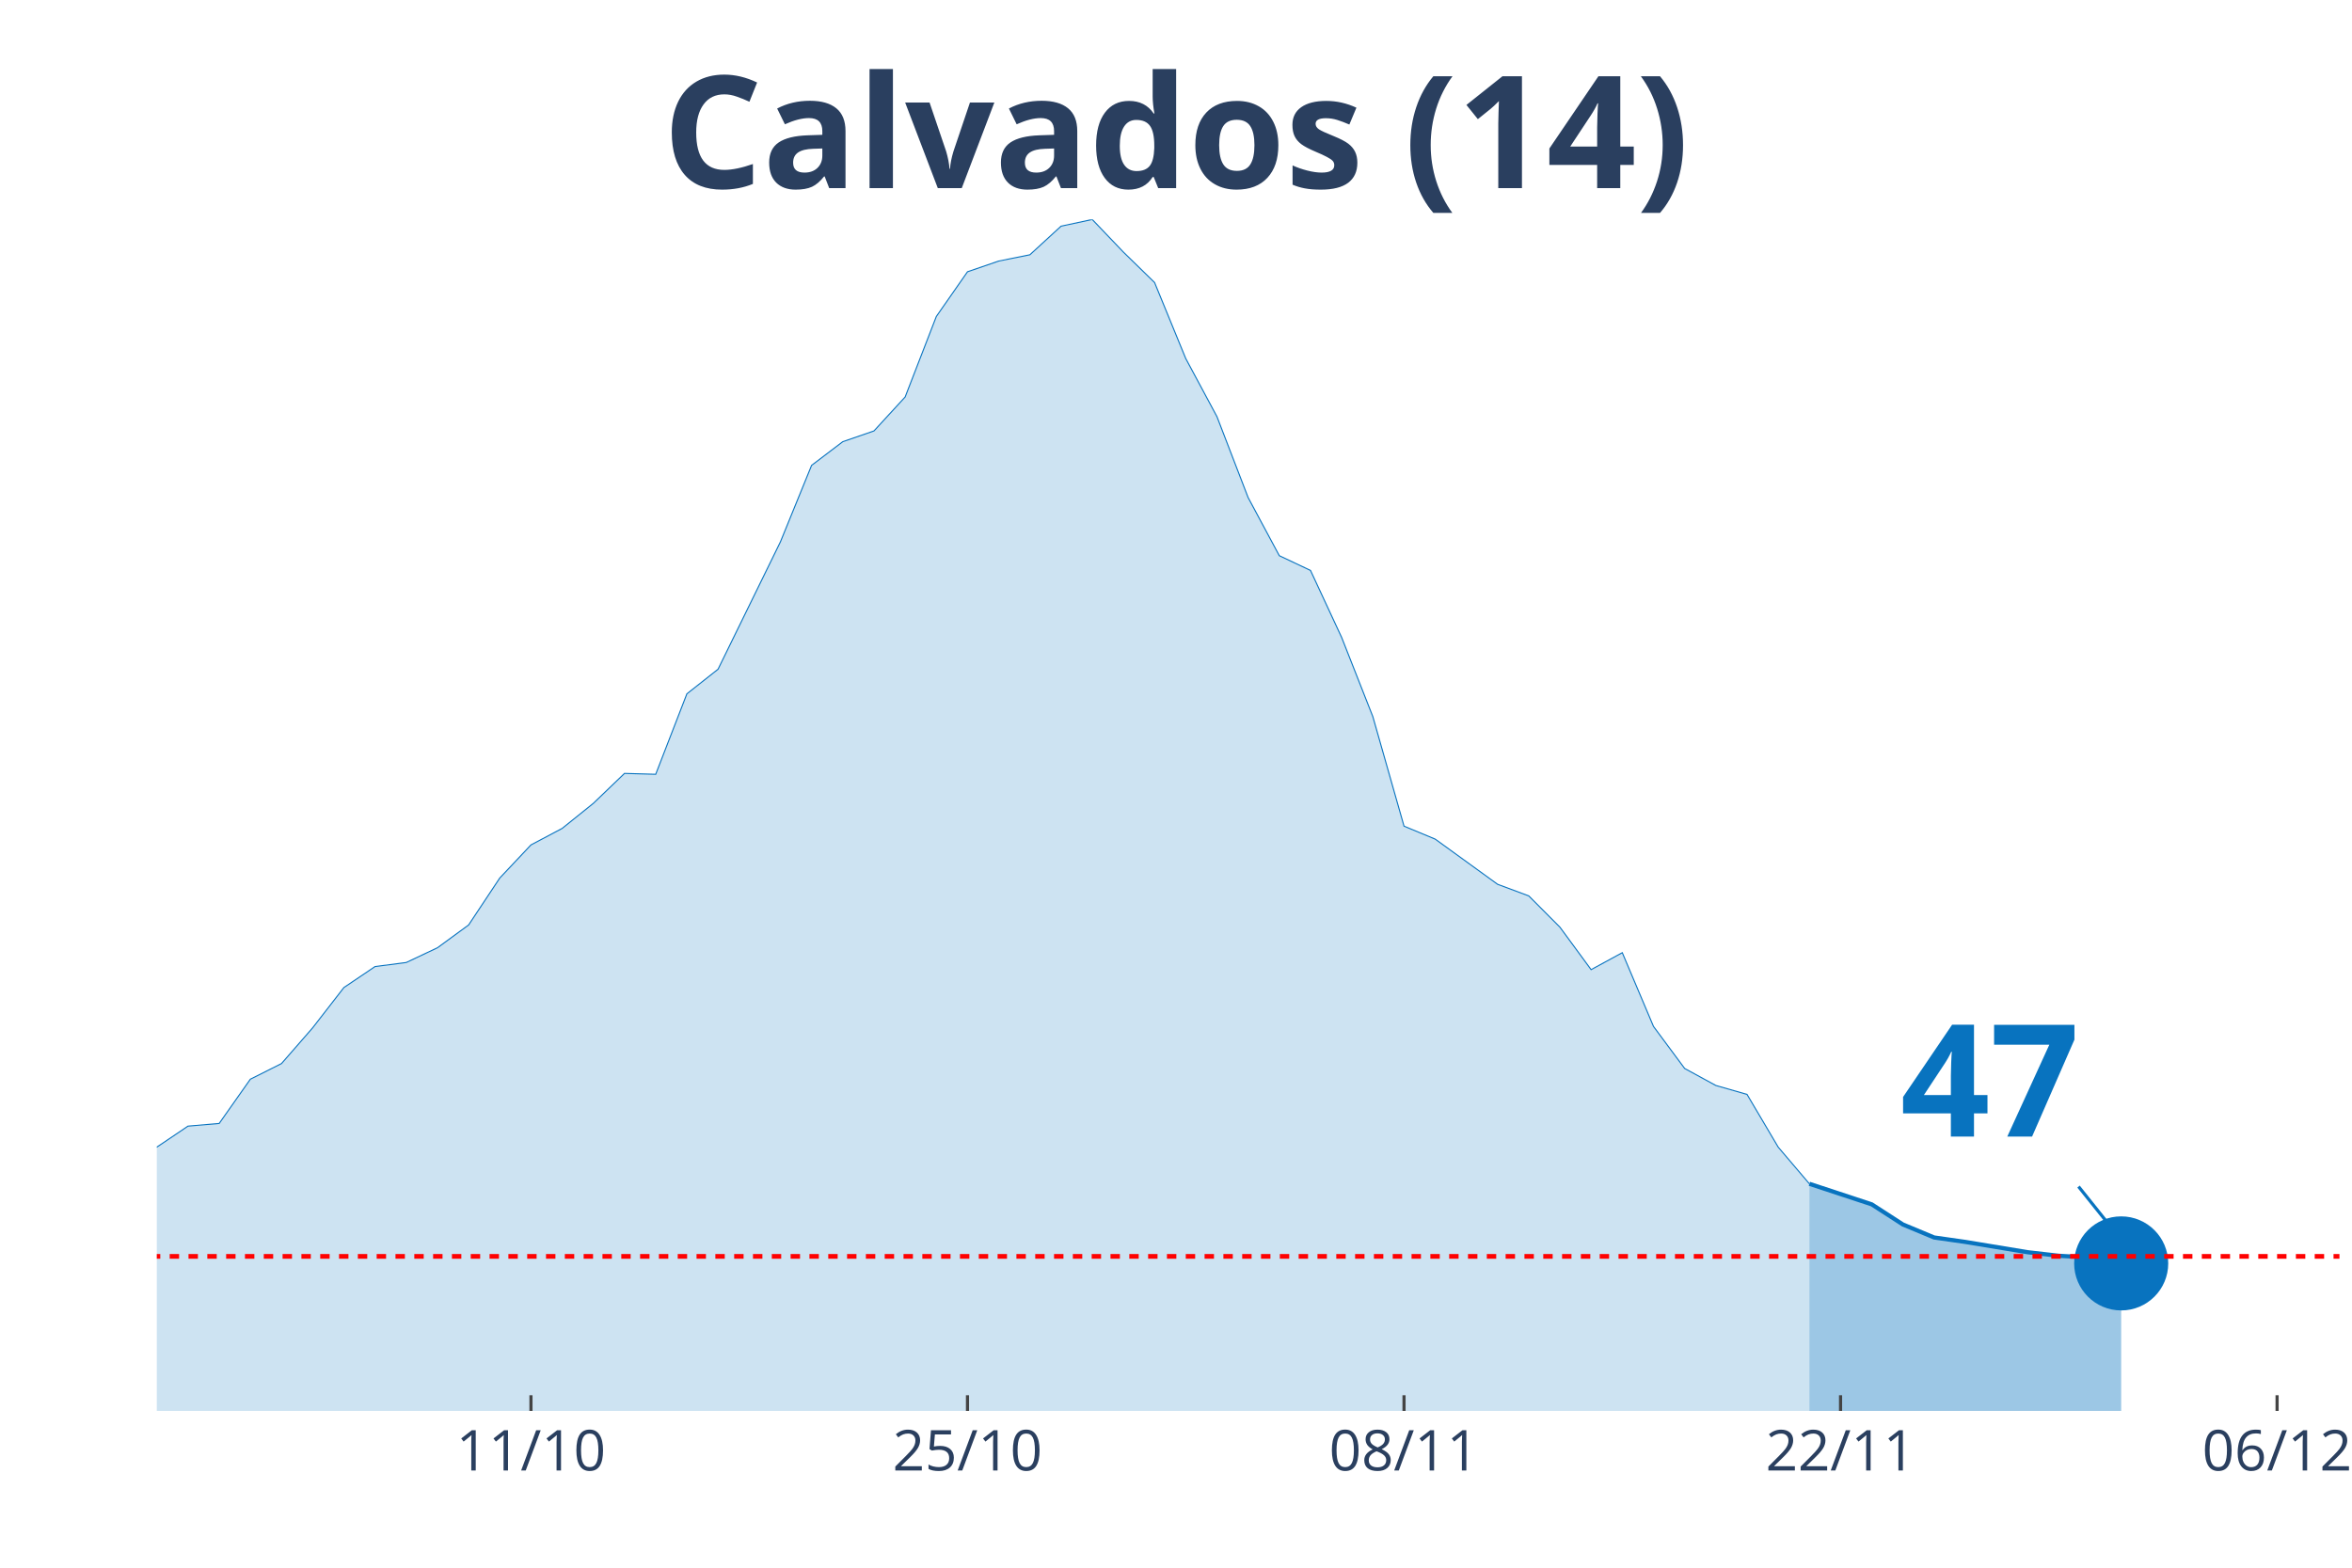
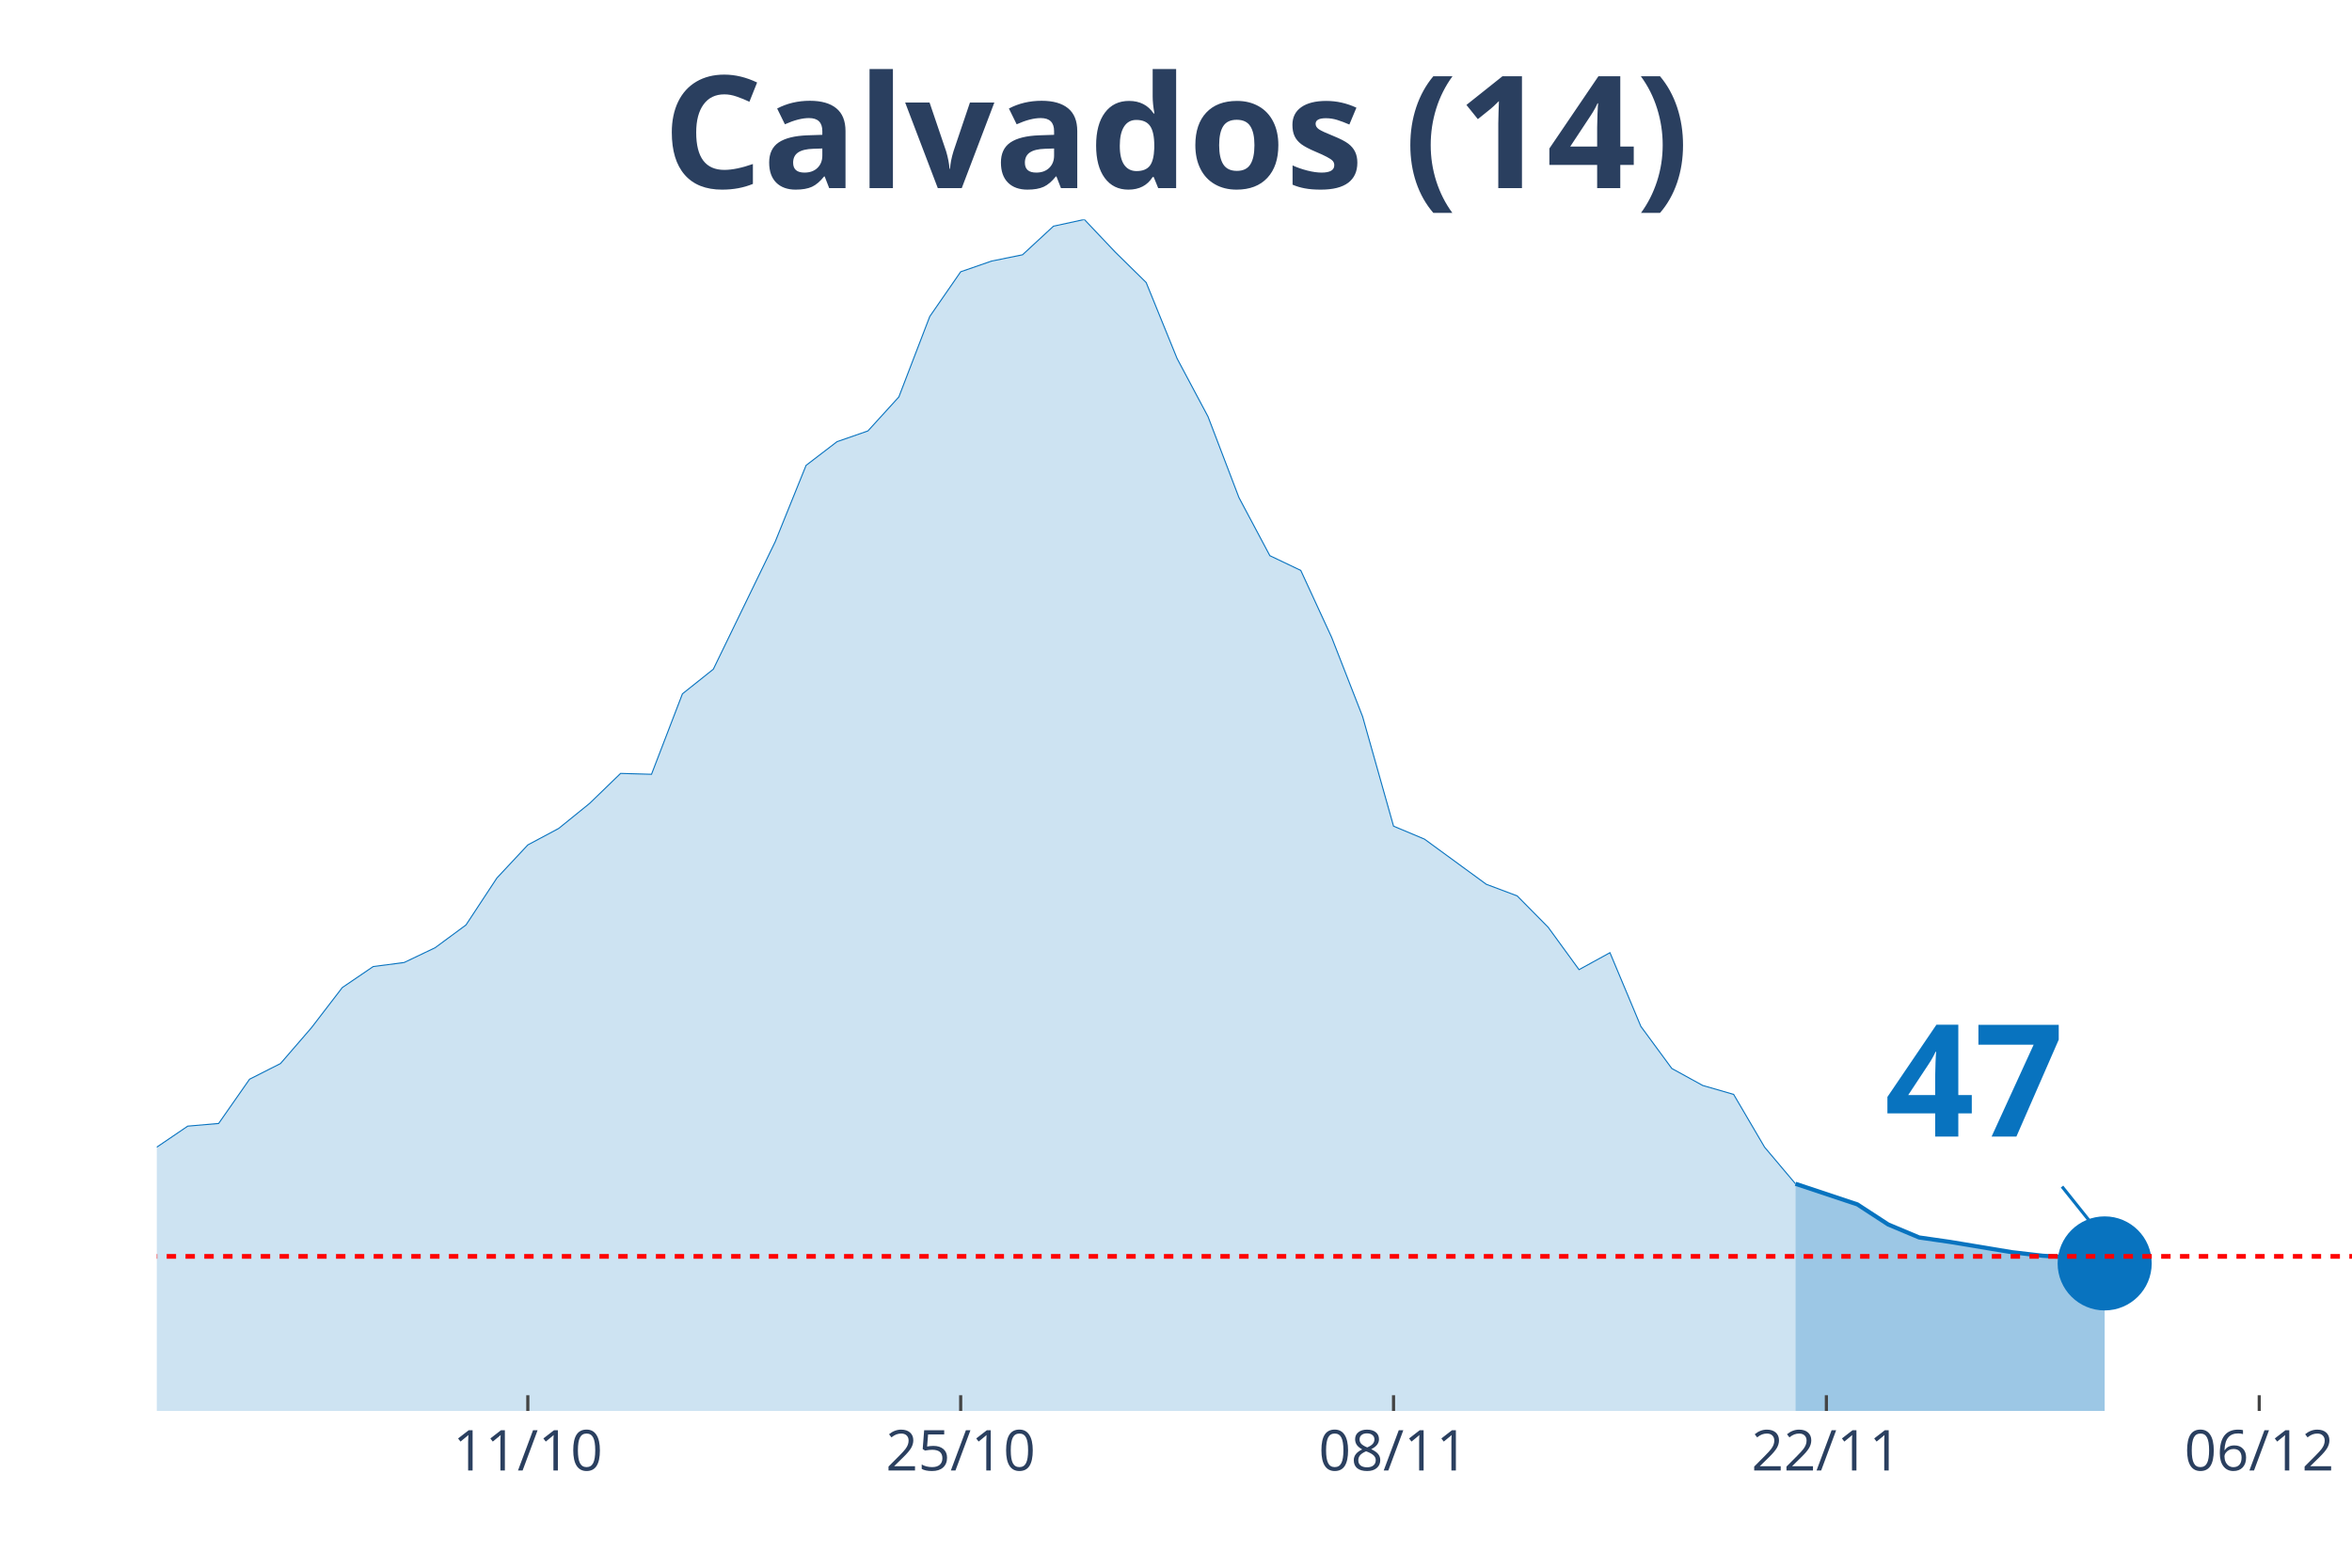
<svg xmlns="http://www.w3.org/2000/svg" class="main-svg" width="1125" height="750" style="" viewBox="0 0 750 500">
  <rect x="0" y="0" width="750" height="500" style="fill: rgb(0, 0, 0); fill-opacity: 0;" />
-   <defs id="defs-ac1831">
+   <defs id="defs-449f34">
    <g class="clips">
-       <clipPath id="clipac1831xyplot" class="plotclip">
-         <rect width="696" height="380" />
+       <clipPath id="clip449f34xyplot" class="plotclip">
+         <rect width="700" height="380" />
      </clipPath>
-       <clipPath class="axesclip" id="clipac1831x">
-         <rect x="50" y="0" width="696" height="500" />
+       <clipPath class="axesclip" id="clip449f34x">
+         <rect x="50" y="0" width="700" height="500" />
      </clipPath>
-       <clipPath class="axesclip" id="clipac1831y">
+       <clipPath class="axesclip" id="clip449f34y">
        <rect x="0" y="70" width="750" height="380" />
      </clipPath>
-       <clipPath class="axesclip" id="clipac1831xy">
-         <rect x="50" y="70" width="696" height="380" />
+       <clipPath class="axesclip" id="clip449f34xy">
+         <rect x="50" y="70" width="700" height="380" />
      </clipPath>
    </g>
    <g class="gradients" />
  </defs>
  <g class="bglayer">
-     <rect class="bg" x="50" y="70" width="696" height="380" style="fill: rgb(0, 0, 0); fill-opacity: 0; stroke-width: 0;" />
+     <rect class="bg" x="50" y="70" width="700" height="380" style="fill: rgb(0, 0, 0); fill-opacity: 0; stroke-width: 0;" />
  </g>
  <g class="layer-below">
    <g class="imagelayer" />
    <g class="shapelayer" />
  </g>
  <g class="cartesianlayer">
    <g class="subplot xy">
      <g class="layer-subplot">
        <g class="shapelayer" />
        <g class="imagelayer" />
      </g>
      <g class="gridlayer">
        <g class="x">
-           <path class="xgrid crisp" transform="translate(169.31,0)" d="M0,70v380" style="stroke: rgb(255, 255, 255); stroke-opacity: 1; stroke-width: 1px;" />
-           <path class="xgrid crisp" transform="translate(308.51,0)" d="M0,70v380" style="stroke: rgb(255, 255, 255); stroke-opacity: 1; stroke-width: 1px;" />
-           <path class="xgrid crisp" transform="translate(447.71,0)" d="M0,70v380" style="stroke: rgb(255, 255, 255); stroke-opacity: 1; stroke-width: 1px;" />
-           <path class="xgrid crisp" transform="translate(586.91,0)" d="M0,70v380" style="stroke: rgb(255, 255, 255); stroke-opacity: 1; stroke-width: 1px;" />
-           <path class="xgrid crisp" transform="translate(726.11,0)" d="M0,70v380" style="stroke: rgb(255, 255, 255); stroke-opacity: 1; stroke-width: 1px;" />
+           <path class="xgrid crisp" transform="translate(168.31,0)" d="M0,70v380" style="stroke: rgb(255, 255, 255); stroke-opacity: 1; stroke-width: 1px;" />
+           <path class="xgrid crisp" transform="translate(306.34,0)" d="M0,70v380" style="stroke: rgb(255, 255, 255); stroke-opacity: 1; stroke-width: 1px;" />
+           <path class="xgrid crisp" transform="translate(444.37,0)" d="M0,70v380" style="stroke: rgb(255, 255, 255); stroke-opacity: 1; stroke-width: 1px;" />
+           <path class="xgrid crisp" transform="translate(582.39,0)" d="M0,70v380" style="stroke: rgb(255, 255, 255); stroke-opacity: 1; stroke-width: 1px;" />
+           <path class="xgrid crisp" transform="translate(720.42,0)" d="M0,70v380" style="stroke: rgb(255, 255, 255); stroke-opacity: 1; stroke-width: 1px;" />
        </g>
        <g class="y" />
      </g>
      <g class="zerolinelayer" />
      <path class="xlines-below" />
      <path class="ylines-below" />
      <g class="overlines-below" />
      <g class="xaxislayer-below" />
      <g class="yaxislayer-below" />
      <g class="overaxes-below" />
-       <g class="plot" transform="translate(50, 70)" clip-path="url('#clipac1831xyplot')">
+       <g class="plot" transform="translate(50, 70)" clip-path="url('#clip449f34xyplot')">
        <g class="scatterlayer mlayer">
-           <g class="trace scatter traceda1e14" style="stroke-miterlimit: 2;">
+           <g class="trace scatter trace4530e7" style="stroke-miterlimit: 2;">
            <g class="fills">
              <g>
-                 <path class="js-fill" d="M526.97,380L-1352.23,380L-1352.23,376.58L-1034.06,379L-1024.11,379L-487.2,371.73L-477.26,371.59L-427.54,368.88L-417.6,368.59L-348,363.17L-338.06,361.04L-258.51,348.2L-248.57,341.79L-238.63,338.65L-228.69,328.95L-198.86,311.27L-188.91,312.56L-178.97,307.14L-169.03,304.71L-159.09,306.42L-149.14,311.13L-129.26,313.55L-119.31,316.55L-109.37,320.4L-99.43,318.54L-89.49,320.54L-79.54,317.4L-69.6,313.41L-59.66,314.55L-39.77,311.7L-29.83,309.13L-19.89,307.14L-9.94,302.57L9.94,289.17L19.89,288.32L29.83,274.2L39.77,269.21L49.71,257.8L59.66,244.97L69.6,238.27L79.54,236.98L89.49,232.28L99.43,225.01L109.37,210.03L119.31,199.48L129.26,194.21L139.2,186.22L149.14,176.67L159.09,176.95L169.03,151.29L178.97,143.44L198.86,102.81L208.8,78.42L218.74,70.87L228.69,67.44L238.63,56.61L248.57,30.94L258.51,16.68L268.46,13.26L278.4,11.26L288.34,2.14L298.29,0L308.23,10.41L318.17,20.11L328.11,44.35L338.06,62.88L348,88.69L357.94,107.23L367.89,111.93L377.83,133.32L387.77,158.56L397.71,193.49L407.66,197.63L427.54,212.03L437.49,215.74L447.43,225.72L457.37,239.26L467.31,233.85L477.26,257.37L487.2,270.78L497.14,276.2L507.09,279.05L517.03,295.87L526.97,307.56" style="fill: rgb(8, 115, 191); fill-opacity: 0.2; stroke-width: 0;" />
+                 <path class="js-fill" d="M522.54,380L-1340.85,380L-1340.85,376.58L-1035.21,379.14L-1025.35,379L-502.82,373.73L-492.96,372.87L-414.08,368.59L-404.23,368.02L-345.07,363.17L-335.21,361.04L-256.34,348.2L-246.48,341.79L-236.62,338.65L-226.76,328.95L-197.18,311.27L-187.32,312.56L-177.46,307.14L-167.61,304.71L-157.75,306.42L-147.89,311.13L-128.17,313.55L-118.31,316.55L-108.45,320.4L-98.59,318.54L-88.73,320.54L-78.87,317.4L-69.01,313.41L-59.15,314.55L-39.44,311.7L-29.58,309.13L-19.72,307.14L-9.86,302.57L9.86,289.17L19.72,288.32L29.58,274.2L39.44,269.21L49.3,257.8L59.15,244.97L69.01,238.27L78.87,236.98L88.73,232.28L98.59,225.01L108.45,210.03L118.31,199.48L128.17,194.21L138.03,186.22L147.89,176.67L157.75,176.95L167.61,151.29L177.46,143.44L197.18,102.81L207.04,78.42L216.9,70.87L226.76,67.44L236.62,56.61L246.48,30.94L256.34,16.68L266.2,13.26L276.06,11.26L285.92,2.14L295.77,0L305.63,10.41L315.49,20.11L325.35,44.35L335.21,62.88L345.07,88.69L354.93,107.23L364.79,111.93L374.65,133.32L384.51,158.56L394.37,193.49L404.23,197.63L423.94,212.03L433.8,215.74L443.66,225.72L453.52,239.26L463.38,233.85L473.24,257.37L483.1,270.78L492.96,276.2L502.82,279.05L512.68,295.87L522.54,307.56" style="fill: rgb(8, 115, 191); fill-opacity: 0.2; stroke-width: 0;" />
              </g>
            </g>
            <g class="errorbars" />
            <g class="lines">
-               <path class="js-line" d="M-1352.23,376.58L-1034.06,379L-1024.11,379L-487.2,371.73L-477.26,371.59L-427.54,368.88L-417.6,368.59L-348,363.17L-338.06,361.04L-258.51,348.2L-248.57,341.79L-238.63,338.65L-228.69,328.95L-198.86,311.27L-188.91,312.56L-178.97,307.14L-169.03,304.71L-159.09,306.42L-149.14,311.13L-129.26,313.55L-119.31,316.55L-109.37,320.4L-99.43,318.54L-89.49,320.54L-79.54,317.4L-69.6,313.41L-59.66,314.55L-39.77,311.7L-29.83,309.13L-19.89,307.14L-9.94,302.57L9.94,289.17L19.89,288.32L29.83,274.2L39.77,269.21L49.71,257.8L59.66,244.97L69.6,238.27L79.54,236.98L89.49,232.28L99.43,225.01L109.37,210.03L119.31,199.48L129.26,194.21L139.2,186.22L149.14,176.67L159.09,176.95L169.03,151.29L178.97,143.44L198.86,102.81L208.8,78.42L218.74,70.87L228.69,67.44L238.63,56.61L248.57,30.94L258.51,16.68L268.46,13.26L278.4,11.26L288.34,2.14L298.29,0L308.23,10.41L318.17,20.11L328.11,44.35L338.06,62.88L348,88.69L357.94,107.23L367.89,111.93L377.83,133.32L387.77,158.56L397.71,193.49L407.66,197.63L427.54,212.03L437.49,215.74L447.43,225.72L457.37,239.26L467.31,233.85L477.26,257.37L487.2,270.78L497.14,276.2L507.09,279.05L517.03,295.87L526.97,307.56" style="vector-effect: non-scaling-stroke; fill: none; stroke: rgb(8, 115, 191); stroke-opacity: 1; stroke-width: 0.5px; opacity: 1;" />
+               <path class="js-line" d="M-1340.85,376.58L-1035.21,379.14L-1025.35,379L-502.82,373.73L-492.96,372.87L-414.08,368.59L-404.23,368.02L-345.07,363.17L-335.21,361.04L-256.34,348.2L-246.48,341.79L-236.62,338.65L-226.76,328.95L-197.18,311.27L-187.32,312.56L-177.46,307.14L-167.61,304.71L-157.75,306.42L-147.89,311.13L-128.17,313.55L-118.31,316.55L-108.45,320.4L-98.59,318.54L-88.73,320.54L-78.87,317.4L-69.01,313.41L-59.15,314.55L-39.44,311.7L-29.58,309.13L-19.72,307.14L-9.86,302.57L9.86,289.17L19.72,288.32L29.58,274.2L39.44,269.21L49.3,257.8L59.15,244.97L69.01,238.27L78.87,236.98L88.73,232.28L98.59,225.01L108.45,210.03L118.31,199.48L128.17,194.21L138.03,186.22L147.89,176.67L157.75,176.95L167.61,151.29L177.46,143.44L197.18,102.81L207.04,78.42L216.9,70.87L226.76,67.44L236.62,56.61L246.48,30.94L256.34,16.68L266.2,13.26L276.06,11.26L285.92,2.14L295.77,0L305.63,10.41L315.49,20.11L325.35,44.35L335.21,62.88L345.07,88.69L354.93,107.23L364.79,111.93L374.65,133.32L384.51,158.56L394.37,193.49L404.23,197.63L423.94,212.03L433.8,215.74L443.66,225.72L453.52,239.26L463.38,233.85L473.24,257.37L483.1,270.78L492.96,276.2L502.82,279.05L512.68,295.87L522.54,307.56" style="vector-effect: non-scaling-stroke; fill: none; stroke: rgb(8, 115, 191); stroke-opacity: 1; stroke-width: 0.5px; opacity: 1;" />
            </g>
            <g class="points" />
            <g class="text" />
          </g>
-           <g class="trace scatter trace151930" style="stroke-miterlimit: 2;">
+           <g class="trace scatter tracedd8eeb" style="stroke-miterlimit: 2;">
            <g class="fills">
              <g>
-                 <path class="js-fill" d="M626.4,380L526.97,380L526.97,307.56L546.86,314.12L556.8,320.54L566.74,324.68L576.69,326.1L596.57,329.38L606.51,330.52L616.46,331.09L626.4,332.95" style="fill: rgb(8, 115, 191); fill-opacity: 0.4; stroke-width: 0;" />
+                 <path class="js-fill" d="M621.13,380L522.54,380L522.54,307.56L542.25,314.12L552.11,320.54L561.97,324.68L571.83,326.1L591.55,329.38L601.41,330.52L611.27,331.09L621.13,332.95" style="fill: rgb(8, 115, 191); fill-opacity: 0.4; stroke-width: 0;" />
              </g>
            </g>
            <g class="errorbars" />
            <g class="lines">
-               <path class="js-line" d="M526.97,307.56L546.86,314.12L556.8,320.54L566.74,324.68L576.69,326.1L596.57,329.38L606.51,330.52L616.46,331.09L626.4,332.95" style="vector-effect: non-scaling-stroke; fill: none; stroke: rgb(8, 115, 191); stroke-opacity: 1; stroke-width: 2px; opacity: 1;" />
+               <path class="js-line" d="M522.54,307.56L542.25,314.12L552.11,320.54L561.97,324.68L571.83,326.1L591.55,329.38L601.41,330.52L611.27,331.09L621.13,332.95" style="vector-effect: non-scaling-stroke; fill: none; stroke: rgb(8, 115, 191); stroke-opacity: 1; stroke-width: 2px; opacity: 1;" />
            </g>
            <g class="points" />
            <g class="text" />
          </g>
-           <g class="trace scatter tracec09fbe" style="stroke-miterlimit: 2; opacity: 1;">
+           <g class="trace scatter traceb9e088" style="stroke-miterlimit: 2; opacity: 1;">
            <g class="fills" />
            <g class="errorbars" />
            <g class="lines" />
            <g class="points">
-               <path class="point" transform="translate(626.4,332.95)" d="M15,0A15,15 0 1,1 0,-15A15,15 0 0,1 15,0Z" style="opacity: 1; stroke-width: 0px; fill: rgb(8, 115, 191); fill-opacity: 1;" />
+               <path class="point" transform="translate(621.13,332.95)" d="M15,0A15,15 0 1,1 0,-15A15,15 0 0,1 15,0Z" style="opacity: 1; stroke-width: 0px; fill: rgb(8, 115, 191); fill-opacity: 1;" />
            </g>
            <g class="text" />
          </g>
        </g>
      </g>
      <g class="overplot" />
      <path class="xlines-above crisp" style="fill: none; stroke-width: 1px; stroke: rgb(0, 0, 0); stroke-opacity: 0;" d="" />
      <path class="ylines-above crisp" style="fill: none;" d="M0,0" />
      <g class="overlines-above" />
      <g class="xaxislayer-above">
-         <path class="xtick ticks crisp" d="M0,450v-5" transform="translate(169.31,0)" style="stroke: rgb(68, 68, 68); stroke-opacity: 1; stroke-width: 1px;" />
-         <path class="xtick ticks crisp" d="M0,450v-5" transform="translate(308.51,0)" style="stroke: rgb(68, 68, 68); stroke-opacity: 1; stroke-width: 1px;" />
-         <path class="xtick ticks crisp" d="M0,450v-5" transform="translate(447.71,0)" style="stroke: rgb(68, 68, 68); stroke-opacity: 1; stroke-width: 1px;" />
-         <path class="xtick ticks crisp" d="M0,450v-5" transform="translate(586.91,0)" style="stroke: rgb(68, 68, 68); stroke-opacity: 1; stroke-width: 1px;" />
-         <path class="xtick ticks crisp" d="M0,450v-5" transform="translate(726.11,0)" style="stroke: rgb(68, 68, 68); stroke-opacity: 1; stroke-width: 1px;" />
+         <path class="xtick ticks crisp" d="M0,450v-5" transform="translate(168.31,0)" style="stroke: rgb(68, 68, 68); stroke-opacity: 1; stroke-width: 1px;" />
+         <path class="xtick ticks crisp" d="M0,450v-5" transform="translate(306.34,0)" style="stroke: rgb(68, 68, 68); stroke-opacity: 1; stroke-width: 1px;" />
+         <path class="xtick ticks crisp" d="M0,450v-5" transform="translate(444.37,0)" style="stroke: rgb(68, 68, 68); stroke-opacity: 1; stroke-width: 1px;" />
+         <path class="xtick ticks crisp" d="M0,450v-5" transform="translate(582.39,0)" style="stroke: rgb(68, 68, 68); stroke-opacity: 1; stroke-width: 1px;" />
+         <path class="xtick ticks crisp" d="M0,450v-5" transform="translate(720.42,0)" style="stroke: rgb(68, 68, 68); stroke-opacity: 1; stroke-width: 1px;" />
        <g class="xtick">
-           <text text-anchor="middle" x="0" y="469" transform="translate(169.31,0)" style="font-family: 'Open Sans', verdana, arial, sans-serif; font-size: 18px; fill: rgb(42, 63, 95); fill-opacity: 1; white-space: pre;">11/10</text>
+           <text text-anchor="middle" x="0" y="469" transform="translate(168.31,0)" style="font-family: 'Open Sans', verdana, arial, sans-serif; font-size: 18px; fill: rgb(42, 63, 95); fill-opacity: 1; white-space: pre;">11/10</text>
        </g>
        <g class="xtick">
-           <text text-anchor="middle" x="0" y="469" transform="translate(308.51,0)" style="font-family: 'Open Sans', verdana, arial, sans-serif; font-size: 18px; fill: rgb(42, 63, 95); fill-opacity: 1; white-space: pre;">25/10</text>
+           <text text-anchor="middle" x="0" y="469" transform="translate(306.34,0)" style="font-family: 'Open Sans', verdana, arial, sans-serif; font-size: 18px; fill: rgb(42, 63, 95); fill-opacity: 1; white-space: pre;">25/10</text>
        </g>
        <g class="xtick">
-           <text text-anchor="middle" x="0" y="469" transform="translate(447.71,0)" style="font-family: 'Open Sans', verdana, arial, sans-serif; font-size: 18px; fill: rgb(42, 63, 95); fill-opacity: 1; white-space: pre;">08/11</text>
+           <text text-anchor="middle" x="0" y="469" transform="translate(444.37,0)" style="font-family: 'Open Sans', verdana, arial, sans-serif; font-size: 18px; fill: rgb(42, 63, 95); fill-opacity: 1; white-space: pre;">08/11</text>
        </g>
        <g class="xtick">
-           <text text-anchor="middle" x="0" y="469" transform="translate(586.91,0)" style="font-family: 'Open Sans', verdana, arial, sans-serif; font-size: 18px; fill: rgb(42, 63, 95); fill-opacity: 1; white-space: pre;">22/11</text>
+           <text text-anchor="middle" x="0" y="469" transform="translate(582.39,0)" style="font-family: 'Open Sans', verdana, arial, sans-serif; font-size: 18px; fill: rgb(42, 63, 95); fill-opacity: 1; white-space: pre;">22/11</text>
        </g>
        <g class="xtick">
-           <text text-anchor="middle" x="0" y="469" transform="translate(726.11,0)" style="font-family: 'Open Sans', verdana, arial, sans-serif; font-size: 18px; fill: rgb(42, 63, 95); fill-opacity: 1; white-space: pre;">06/12</text>
+           <text text-anchor="middle" x="0" y="469" transform="translate(720.42,0)" style="font-family: 'Open Sans', verdana, arial, sans-serif; font-size: 18px; fill: rgb(42, 63, 95); fill-opacity: 1; white-space: pre;">06/12</text>
        </g>
      </g>
      <g class="yaxislayer-above" />
      <g class="overaxes-above" />
    </g>
  </g>
  <g class="polarlayer" />
  <g class="ternarylayer" />
  <g class="geolayer" />
  <g class="funnelarealayer" />
  <g class="pielayer" />
  <g class="treemaplayer" />
  <g class="sunburstlayer" />
  <g class="glimages" />
-   <defs id="topdefs-ac1831">
+   <defs id="topdefs-449f34">
    <g class="clips" />
  </defs>
  <g class="layer-above">
    <g class="imagelayer" />
    <g class="shapelayer">
-       <path data-index="0" fill-rule="evenodd" d="M-5537.89,400.7L1730.34,400.7" clip-path="url('#clipac1831xy')" style="opacity: 1; stroke: rgb(255, 0, 0); stroke-opacity: 1; fill: rgb(0, 0, 0); fill-opacity: 0; stroke-dasharray: 3px, 3px; stroke-width: 1.5px;" />
+       <path data-index="0" fill-rule="evenodd" d="M-5490.85,400.7L1716.2,400.7" clip-path="url('#clip449f34xy')" style="opacity: 1; stroke: rgb(255, 0, 0); stroke-opacity: 1; fill: rgb(0, 0, 0); fill-opacity: 0; stroke-dasharray: 3px, 3px; stroke-width: 1.5px;" />
    </g>
  </g>
  <g class="infolayer">
    <g class="g-gtitle">
      <text class="gtitle" x="375" y="25" text-anchor="middle" dy="0.7em" style="font-family: 'Open Sans', verdana, arial, sans-serif; font-size: 50px; fill: rgb(42, 63, 95); opacity: 1; font-weight: normal; white-space: pre;">
        <tspan style="font-weight:bold">Calvados (14)</tspan>
      </text>
    </g>
    <g class="g-xtitle" />
    <g class="annotation" data-index="0" style="opacity: 1;">
-       <g class="annotation-text-g" transform="rotate(0,634.4,342.95)">
-         <g class="cursor-pointer" transform="translate(591, 307)">
+       <g class="annotation-text-g" transform="rotate(0,629.13,342.95)">
+         <g class="cursor-pointer" transform="translate(586, 307)">
          <rect class="bg" x="0.5" y="0.5" width="86" height="71" style="stroke-width: 1px; stroke: rgb(0, 0, 0); stroke-opacity: 0; fill: rgb(255, 255, 255); fill-opacity: 0.6;" />
          <text class="annotation-text" text-anchor="middle" x="43.531" y="55.5" style="font-family: 'Open Sans', verdana, arial, sans-serif; font-size: 50px; fill: rgb(8, 115, 191); fill-opacity: 1; white-space: pre;">
            <tspan style="font-weight:bold">47 </tspan>
          </text>
        </g>
      </g>
      <g class="annotation-arrow-g" style="opacity: 1;">
-         <path d="M662.8,378.45L674.4,392.95" style="stroke-width: 1px; stroke: rgb(8, 115, 191); stroke-opacity: 1; stroke-dasharray: 0px, 0px, 18.569px, 18.569px;" />
+         <path d="M657.53,378.45L669.13,392.95" style="stroke-width: 1px; stroke: rgb(8, 115, 191); stroke-opacity: 1; stroke-dasharray: 0px, 0px, 18.569px, 18.569px;" />
      </g>
    </g>
  </g>
</svg>
